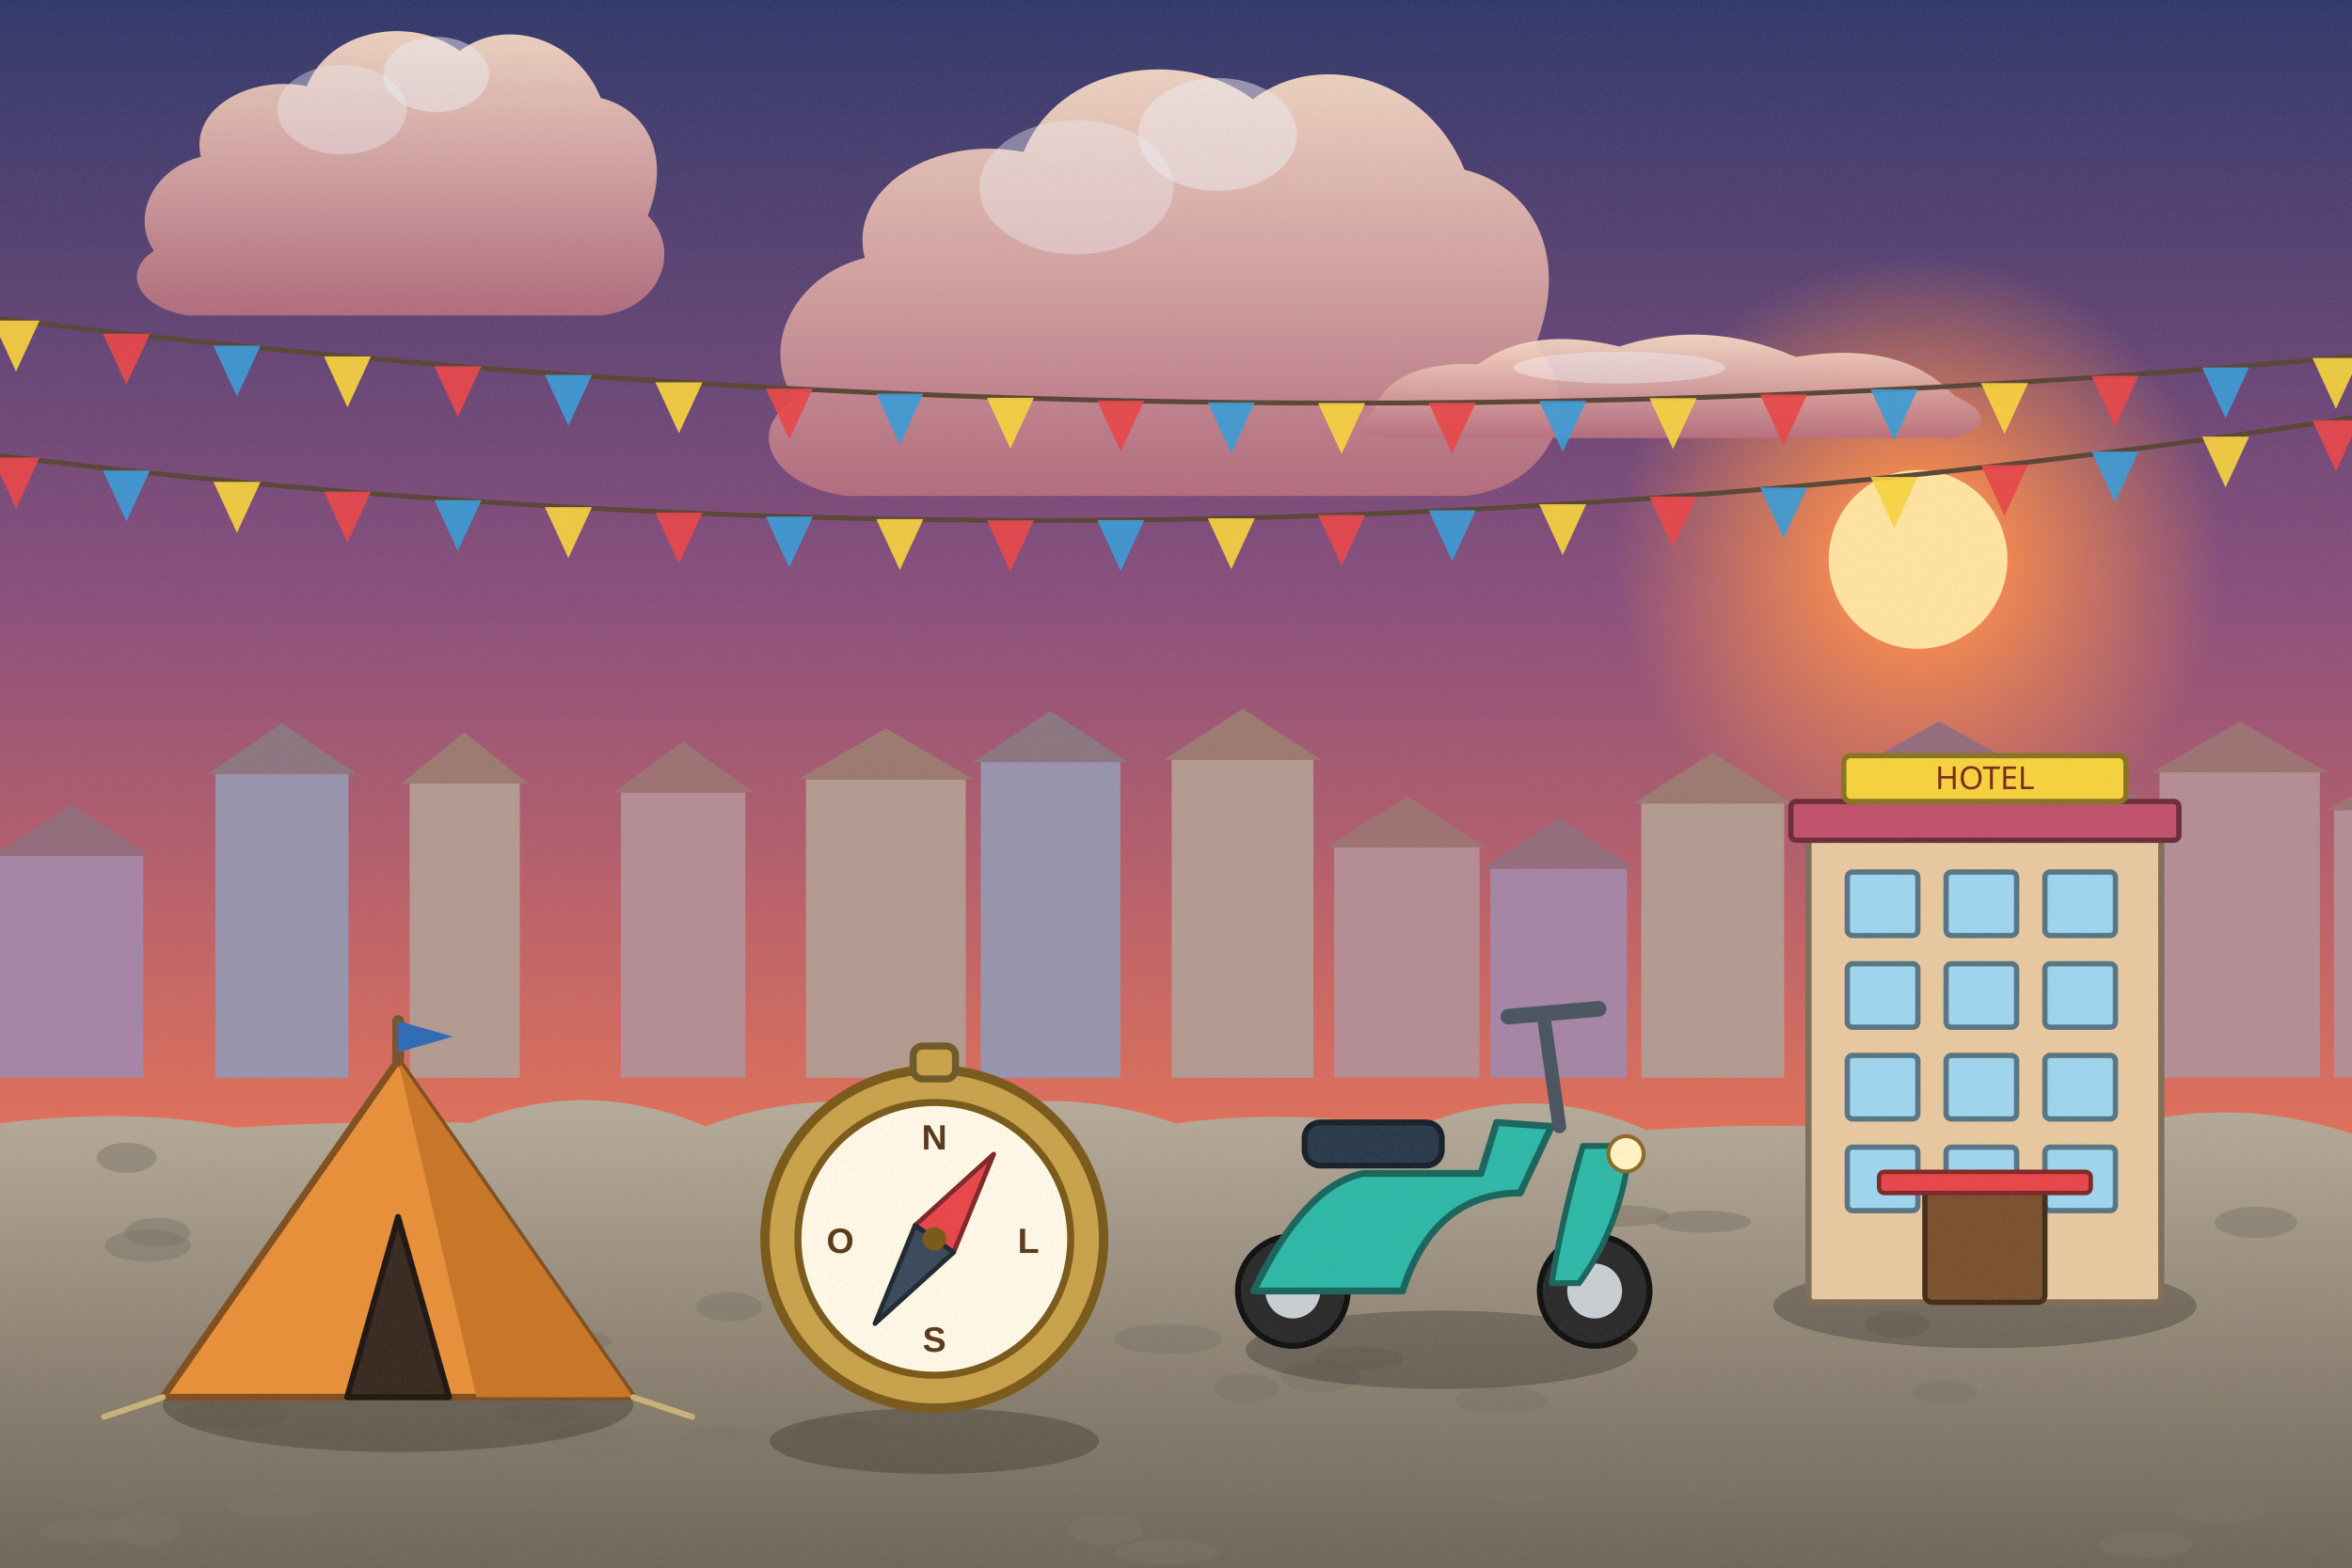
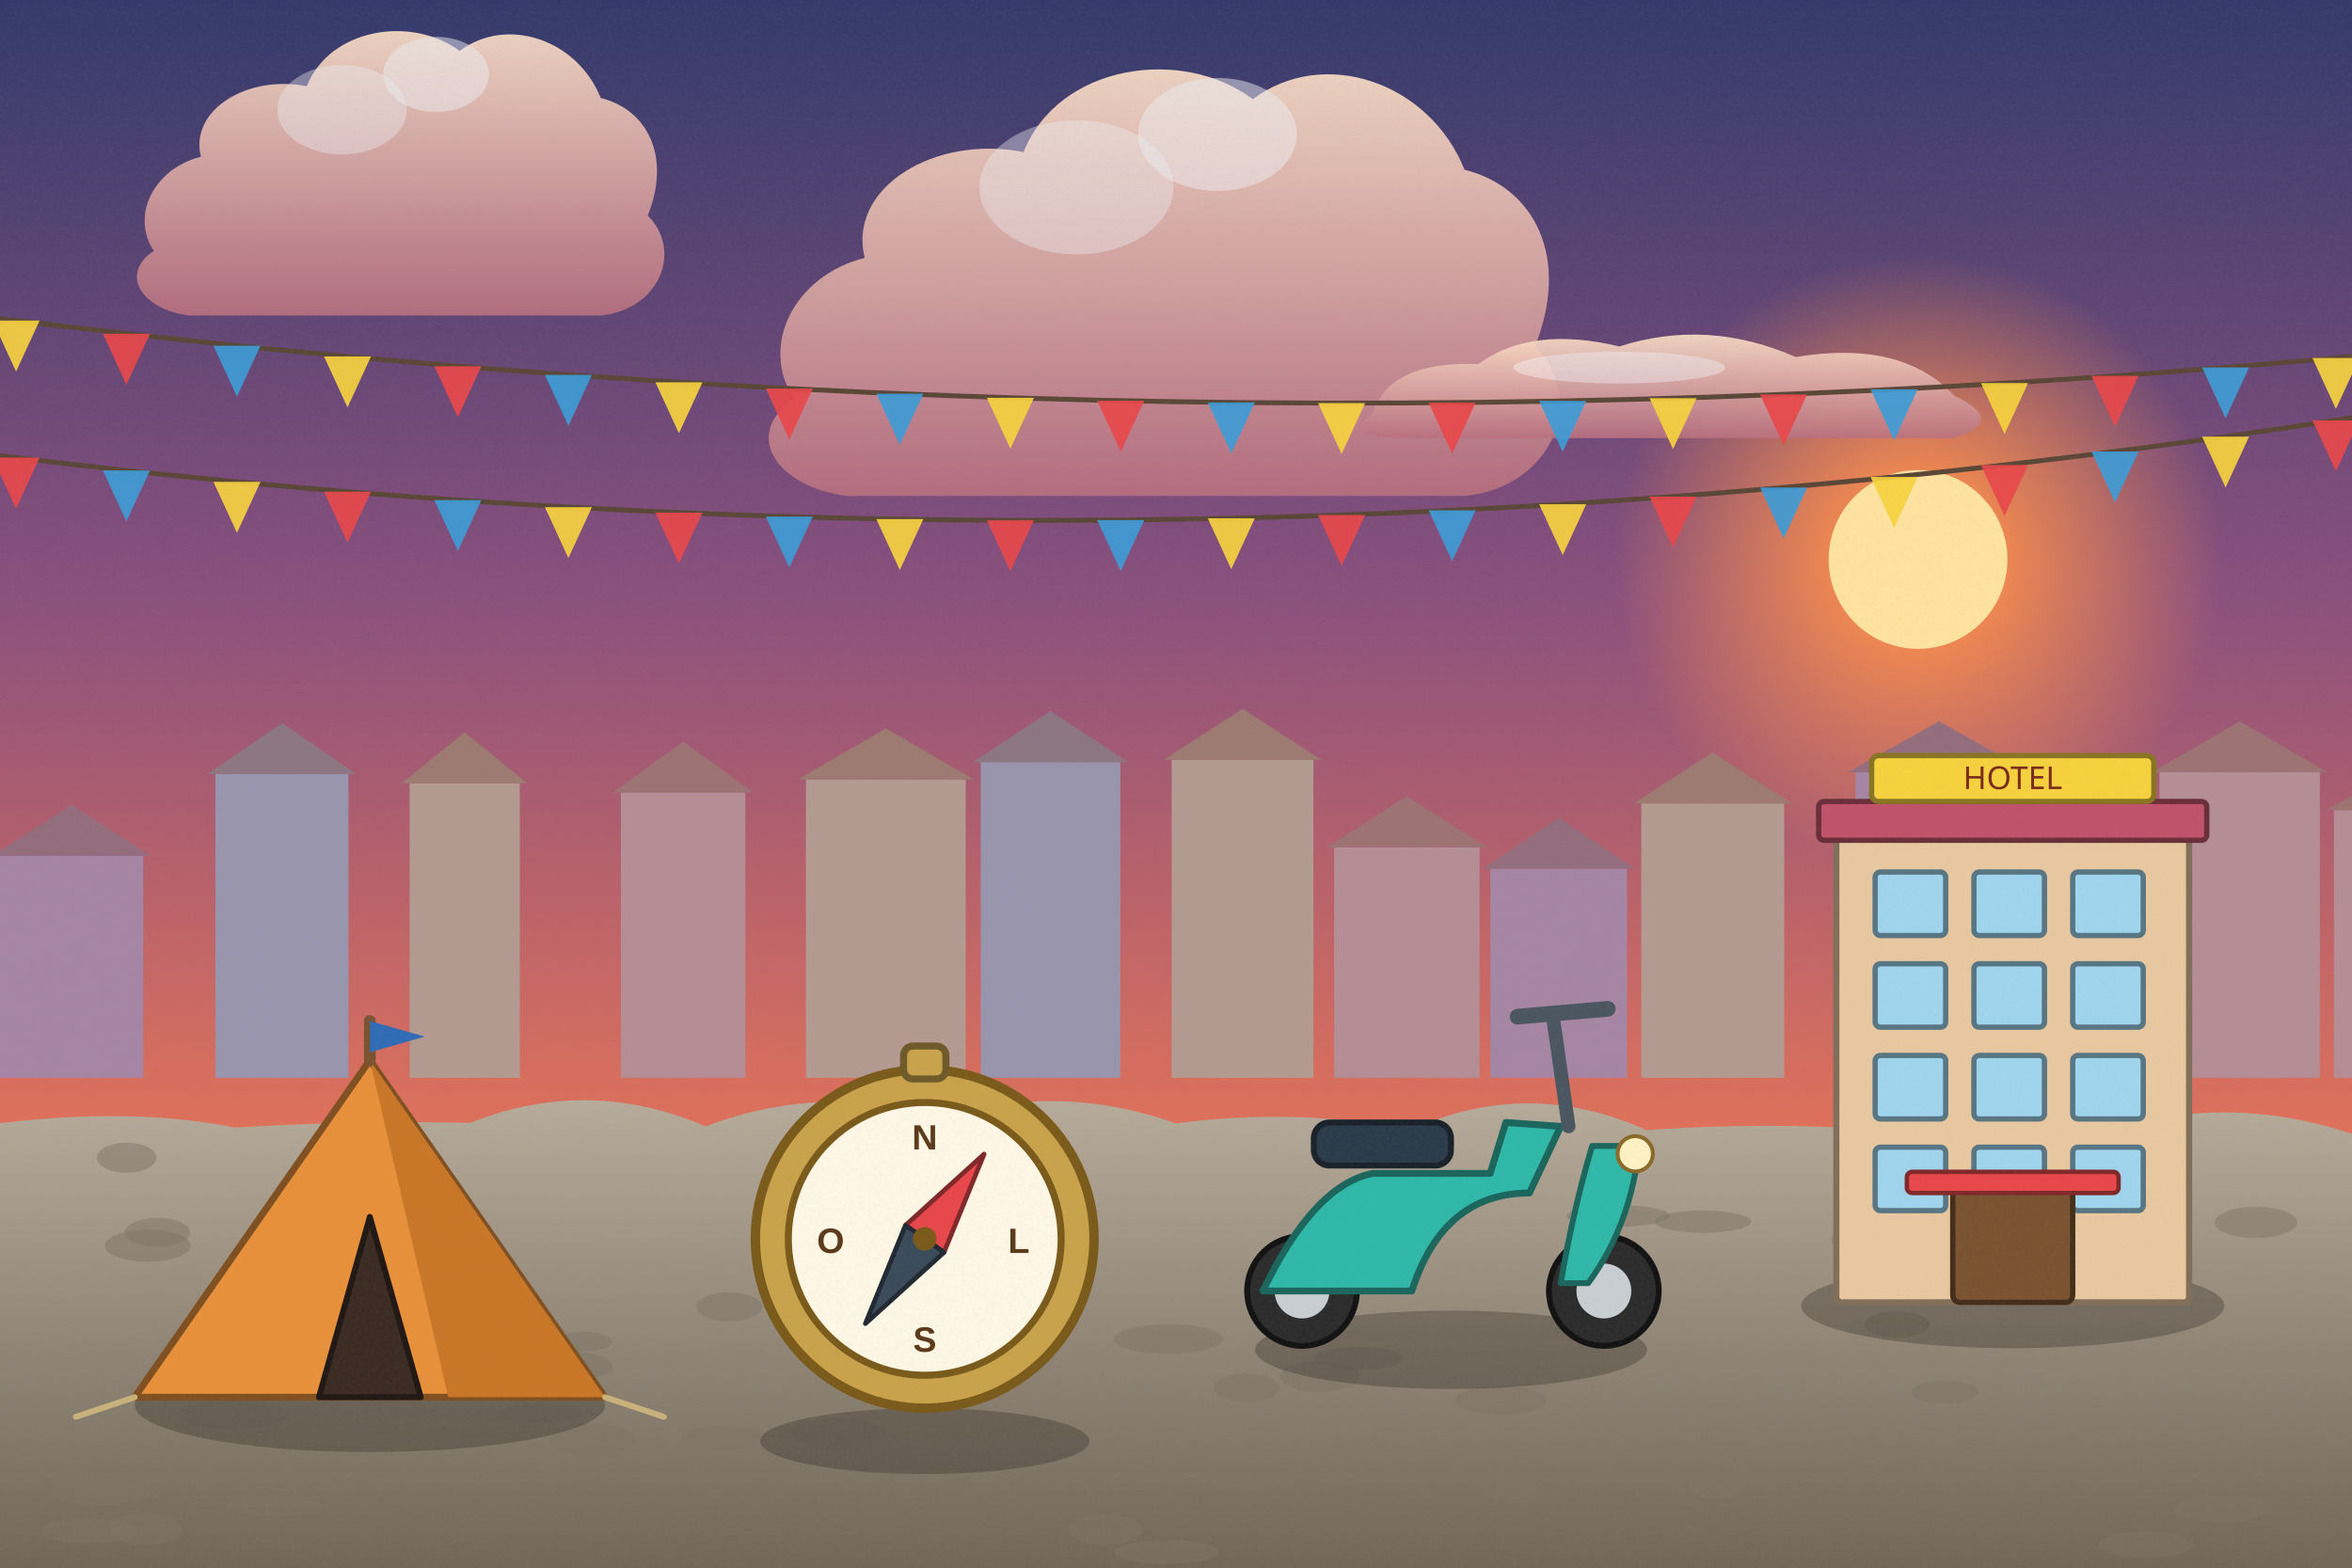
<svg xmlns="http://www.w3.org/2000/svg" viewBox="0 0 1200 800" width="1200" height="800">
  <defs>
    <linearGradient id="woodTone" x1="0" y1="0" x2="1" y2="0">
      <stop offset="0" stop-color="#a77649" />
      <stop offset=".5" stop-color="#7d5231" />
      <stop offset="1" stop-color="#5a381e" />
    </linearGradient>
    <linearGradient id="stoneTone" x1="0" y1="0" x2="0" y2="1">
      <stop offset="0" stop-color="#c5beb3" />
      <stop offset="1" stop-color="#7c7468" />
    </linearGradient>
    <filter id="softShadow" x="-20%" y="-20%" width="140%" height="140%">
      <feDropShadow dx="2" dy="5" stdDeviation="4" flood-color="#1b1a14" flood-opacity=".25" />
    </filter>
    <filter id="grain" x="0" y="0" width="100%" height="100%">
      <feTurbulence type="fractalNoise" baseFrequency=".7" numOctaves="2" seed="11" />
      <feColorMatrix type="matrix" values="0 0 0 0 .34  0 0 0 0 .34  0 0 0 0 .32  0 0 0 .22 -.07" />
    </filter>
    <linearGradient id="skyMain" x1="0" y1="0" x2="0" y2="1">
      <stop offset="0" stop-color="#31396b" />
      <stop offset=".38" stop-color="#8a4f7d" />
      <stop offset=".72" stop-color="#e0705a" />
      <stop offset="1" stop-color="#fbc07a" />
    </linearGradient>
    <linearGradient id="cloudG" x1="0" y1="0" x2="0" y2="1">
      <stop offset="0" stop-color="#ffe1c8" />
      <stop offset="1" stop-color="#b9707f" />
    </linearGradient>
    <radialGradient id="sunG">
      <stop offset="0" stop-color="#ffe3a0" />
      <stop offset=".3" stop-color="#ff8f4a" stop-opacity=".85" />
      <stop offset="1" stop-color="#ff8f4a" stop-opacity="0" />
    </radialGradient>
    <linearGradient id="gndG" x1="0" y1="0" x2="0" y2="1">
      <stop offset="0" stop-color="#b7ab9a" />
      <stop offset=".5" stop-color="#8f8474" />
      <stop offset="1" stop-color="#6b6254" />
    </linearGradient>
  </defs>
  <rect width="1200" height="800" fill="url(#skyMain)" />
  <g>
    <circle cx="978.6" cy="285.5" r="155.04" fill="url(#sunG)" />
    <circle cx="978.6" cy="285.5" r="45.6" fill="#ffe3a0" />
  </g>
  <g transform="translate(186.5,104) scale(0.6)" opacity="0.9">
    <path d="M-180,40 C-200,10 -180,-30 -140,-40 C-150,-80 -100,-110 -50,-100 C-30,-150 40,-160 80,-130 C120,-160 180,-140 200,-90 C240,-80 260,-40 240,10 C270,40 250,90 200,95 L-150,95 C-190,90 -210,60 -180,40 Z" fill="url(#cloudG)" />
    <ellipse cx="60" cy="-110" rx="45" ry="32" fill="#fff" opacity=".5" />
    <ellipse cx="-20" cy="-80" rx="55" ry="38" fill="#fff" opacity=".4" />
  </g>
  <g transform="translate(567.2,167.6) scale(0.9)" opacity="0.9">
    <path d="M-180,40 C-200,10 -180,-30 -140,-40 C-150,-80 -100,-110 -50,-100 C-30,-150 40,-160 80,-130 C120,-160 180,-140 200,-90 C240,-80 260,-40 240,10 C270,40 250,90 200,95 L-150,95 C-190,90 -210,60 -180,40 Z" fill="url(#cloudG)" />
    <ellipse cx="60" cy="-110" rx="45" ry="32" fill="#fff" opacity=".5" />
    <ellipse cx="-20" cy="-80" rx="55" ry="38" fill="#fff" opacity=".4" />
  </g>
  <g transform="translate(853.2,193) scale(0.9)" opacity="0.9">
    <path d="M-170,20 Q-160,-10 -110,-8 Q-80,-30 -30,-18 Q20,-34 70,-12 Q130,-22 160,10 Q190,24 160,34 L-150,34 Q-190,34 -170,20 Z" fill="url(#cloudG)" />
    <ellipse cx="-30" cy="-6" rx="60" ry="9" fill="#fff" opacity=".45" />
  </g>
  <rect x="0" y="436.8" width="73.1" height="113.2" fill="#a685a5" />
  <path d="M-4,436.8 L36.5,410.8 L77.1,436.8 Z" fill="#946d7d" />
  <rect x="109.9" y="395" width="67.9" height="155" fill="#9894ad" />
  <path d="M105.9,395 L143.9,369 L181.8,395 Z" fill="#8c7681" />
  <rect x="209" y="399.7" width="56.2" height="150.3" fill="#b49a91" />
  <path d="M205,399.7 L237,373.7 L269.1,399.7 Z" fill="#9d7a71" />
  <rect x="316.8" y="404.4" width="63.5" height="145.6" fill="#b58d95" />
  <path d="M312.8,404.4 L348.6,378.4 L384.4,404.4 Z" fill="#9d7273" />
  <rect x="411.2" y="397.7" width="81.5" height="152.3" fill="#b49a91" />
  <path d="M407.2,397.7 L452,371.7 L496.7,397.7 Z" fill="#9d7a71" />
  <rect x="500.4" y="388.9" width="71.2" height="161.1" fill="#9894ad" />
  <path d="M496.4,388.9 L536,362.9 L575.6,388.9 Z" fill="#8c7681" />
  <rect x="597.8" y="387.7" width="72.3" height="162.3" fill="#b49a91" />
  <path d="M593.8,387.7 L634,361.7 L674.1,387.7 Z" fill="#9d7a71" />
  <rect x="680.7" y="432.4" width="74.2" height="117.6" fill="#b58d95" />
  <path d="M676.7,432.4 L717.8,406.4 L758.9,432.4 Z" fill="#9d7273" />
  <rect x="760.4" y="443.3" width="69.7" height="106.7" fill="#a685a5" />
  <path d="M756.4,443.3 L795.3,417.3 L834.1,443.3 Z" fill="#946d7d" />
  <rect x="837.4" y="410" width="72.9" height="140" fill="#b49a91" />
  <path d="M833.4,410 L873.8,384 L914.3,410 Z" fill="#9d7a71" />
  <rect x="946.7" y="394.1" width="85.2" height="155.9" fill="#a685a5" />
  <path d="M942.7,394.1 L989.3,368.1 L1035.9,394.1 Z" fill="#946d7d" />
  <rect x="1022.5" y="412.7" width="73.1" height="137.3" fill="#a685a5" />
  <path d="M1018.5,412.7 L1059.1,386.7 L1099.6,412.7 Z" fill="#946d7d" />
  <rect x="1101.8" y="394.1" width="81.8" height="155.9" fill="#b58d95" />
  <path d="M1097.8,394.1 L1142.7,368.1 L1187.6,394.1 Z" fill="#9d7273" />
  <rect x="1190.8" y="413.4" width="85.2" height="136.6" fill="#b58d95" />
  <path d="M1186.8,413.4 L1233.3,387.4 L1279.9,413.4 Z" fill="#9d7273" />
  <g>
    <path d="M-20,576 Q60,563.4 120,575.4 Q180,571.7 240,573 Q300,549 360,574.8 Q420,552.1 480,570.5 Q540,552 600,573.3 Q660,565.2 720,576.4 Q780,549.6 840,576.7 Q900,572.4 960,576.5 Q1020,565.7 1080,575.4 Q1140,558.5 1200,578.6 Q1260,545.3 1320,578.3 L1240,820 L-20,820 Z" fill="url(#gndG)" />
    <ellipse cx="372" cy="666.9" rx="16.9" ry="7.4" fill="#7e7466" opacity=".5" />
    <ellipse cx="197.2" cy="703.9" rx="27.3" ry="7.8" fill="#7e7466" opacity=".5" />
    <ellipse cx="1054.5" cy="598.4" rx="20.9" ry="8.8" fill="#7e7466" opacity=".5" />
    <ellipse cx="302.2" cy="734.8" rx="22.2" ry="8.7" fill="#7e7466" opacity=".5" />
    <ellipse cx="64.6" cy="590.8" rx="15.2" ry="7.7" fill="#7e7466" opacity=".5" />
    <ellipse cx="75.4" cy="635.7" rx="22" ry="8.2" fill="#7e7466" opacity=".5" />
    <ellipse cx="1047.2" cy="639.3" rx="27.7" ry="5.9" fill="#7e7466" opacity=".5" />
    <ellipse cx="119.3" cy="721.8" rx="28" ry="7.5" fill="#7e7466" opacity=".5" />
    <ellipse cx="1039.9" cy="644" rx="24" ry="6.2" fill="#7e7466" opacity=".5" />
    <ellipse cx="45.3" cy="781.3" rx="24.7" ry="6.2" fill="#7e7466" opacity=".5" />
    <ellipse cx="429.9" cy="606.3" rx="18" ry="5.6" fill="#7e7466" opacity=".5" />
    <ellipse cx="80.3" cy="628.9" rx="16.7" ry="7.4" fill="#7e7466" opacity=".5" />
    <ellipse cx="673.6" cy="702.4" rx="20.5" ry="8" fill="#7e7466" opacity=".5" />
    <ellipse cx="596.1" cy="683.3" rx="27.8" ry="7.6" fill="#7e7466" opacity=".5" />
    <ellipse cx="1133.3" cy="770" rx="24" ry="7" fill="#7e7466" opacity=".5" />
    <ellipse cx="825.7" cy="620.5" rx="26.3" ry="5.5" fill="#7e7466" opacity=".5" />
    <ellipse cx="992.2" cy="710.4" rx="17" ry="5.9" fill="#7e7466" opacity=".5" />
    <ellipse cx="693.4" cy="693.2" rx="22.8" ry="6" fill="#7e7466" opacity=".5" />
    <ellipse cx="1151" cy="623.8" rx="21.1" ry="8" fill="#7e7466" opacity=".5" />
    <ellipse cx="436.2" cy="650.7" rx="18.5" ry="5.9" fill="#7e7466" opacity=".5" />
    <ellipse cx="640.5" cy="753.8" rx="25" ry="6" fill="#7e7466" opacity=".5" />
    <ellipse cx="1094.8" cy="788.3" rx="24" ry="6.7" fill="#7e7466" opacity=".5" />
    <ellipse cx="875.8" cy="756" rx="15.7" ry="8.8" fill="#7e7466" opacity=".5" />
    <ellipse cx="513.8" cy="628.3" rx="18.1" ry="7.1" fill="#7e7466" opacity=".5" />
    <ellipse cx="285.6" cy="697" rx="27.2" ry="8" fill="#7e7466" opacity=".5" />
    <ellipse cx="765.7" cy="714.6" rx="23.5" ry="7.4" fill="#7e7466" opacity=".5" />
    <ellipse cx="1036.9" cy="638.8" rx="20.2" ry="7.6" fill="#7e7466" opacity=".5" />
    <ellipse cx="595.2" cy="792" rx="26.5" ry="6" fill="#7e7466" opacity=".5" />
    <ellipse cx="74.4" cy="780.4" rx="18.5" ry="8" fill="#7e7466" opacity=".5" />
    <ellipse cx="959.2" cy="633" rx="24.8" ry="8.4" fill="#7e7466" opacity=".5" />
    <ellipse cx="369.6" cy="733.7" rx="22.7" ry="6.1" fill="#7e7466" opacity=".5" />
    <ellipse cx="51.7" cy="760.2" rx="25.8" ry="8" fill="#7e7466" opacity=".5" />
    <ellipse cx="194.7" cy="670.9" rx="26.1" ry="6.8" fill="#7e7466" opacity=".5" />
    <ellipse cx="955" cy="630" rx="14.3" ry="5.8" fill="#7e7466" opacity=".5" />
    <ellipse cx="140.1" cy="768.8" rx="24.2" ry="5" fill="#7e7466" opacity=".5" />
    <ellipse cx="868.8" cy="623.4" rx="24.7" ry="5.7" fill="#7e7466" opacity=".5" />
    <ellipse cx="636" cy="708.2" rx="16.9" ry="7.3" fill="#7e7466" opacity=".5" />
    <ellipse cx="968" cy="675.9" rx="16.7" ry="6.8" fill="#7e7466" opacity=".5" />
    <ellipse cx="519" cy="690.2" rx="16.6" ry="7.5" fill="#7e7466" opacity=".5" />
    <ellipse cx="427.6" cy="731.3" rx="24" ry="7.7" fill="#7e7466" opacity=".5" />
    <ellipse cx="564" cy="780.6" rx="18.9" ry="7.8" fill="#7e7466" opacity=".5" />
    <ellipse cx="773.7" cy="762.2" rx="14" ry="5.3" fill="#7e7466" opacity=".5" />
    <ellipse cx="297.7" cy="684.6" rx="14.5" ry="5" fill="#7e7466" opacity=".5" />
    <ellipse cx="202.6" cy="691.6" rx="24.6" ry="7.6" fill="#7e7466" opacity=".5" />
    <ellipse cx="169.7" cy="666.6" rx="24.4" ry="5.9" fill="#7e7466" opacity=".5" />
    <ellipse cx="275.1" cy="721.3" rx="21.5" ry="5.2" fill="#7e7466" opacity=".5" />
  </g>
  <g>
    <path d="M-20,160 Q600,240 1220,180" stroke="#5a4636" stroke-width="2.5" fill="none" />
    <path d="M-3.8,163.6 L20.2,163.6 L8.2,189.6 Z" fill="#f7d23e" opacity=".92" />
    <path d="M52.5,170.3 L76.5,170.3 L64.5,196.3 Z" fill="#e8464a" opacity=".92" />
    <path d="M108.9,176.4 L132.9,176.4 L120.9,202.4 Z" fill="#3d9bd6" opacity=".92" />
    <path d="M165.3,181.9 L189.3,181.9 L177.3,207.9 Z" fill="#f7d23e" opacity=".92" />
    <path d="M221.6,186.9 L245.6,186.9 L233.6,212.9 Z" fill="#e8464a" opacity=".92" />
    <path d="M278,191.3 L302,191.3 L290,217.3 Z" fill="#3d9bd6" opacity=".92" />
    <path d="M334.4,195.1 L358.4,195.1 L346.4,221.1 Z" fill="#f7d23e" opacity=".92" />
    <path d="M390.7,198.3 L414.7,198.3 L402.7,224.3 Z" fill="#e8464a" opacity=".92" />
    <path d="M447.1,200.9 L471.1,200.9 L459.1,226.9 Z" fill="#3d9bd6" opacity=".92" />
    <path d="M503.5,203 L527.5,203 L515.5,229 Z" fill="#f7d23e" opacity=".92" />
    <path d="M559.8,204.5 L583.8,204.5 L571.8,230.5 Z" fill="#e8464a" opacity=".92" />
    <path d="M616.2,205.4 L640.2,205.4 L628.2,231.4 Z" fill="#3d9bd6" opacity=".92" />
    <path d="M672.5,205.7 L696.5,205.7 L684.5,231.7 Z" fill="#f7d23e" opacity=".92" />
    <path d="M728.9,205.5 L752.9,205.5 L740.9,231.5 Z" fill="#e8464a" opacity=".92" />
    <path d="M785.3,204.6 L809.3,204.6 L797.3,230.6 Z" fill="#3d9bd6" opacity=".92" />
    <path d="M841.6,203.2 L865.6,203.2 L853.6,229.2 Z" fill="#f7d23e" opacity=".92" />
    <path d="M898,201.3 L922,201.3 L910,227.3 Z" fill="#e8464a" opacity=".92" />
    <path d="M954.4,198.7 L978.4,198.7 L966.4,224.7 Z" fill="#3d9bd6" opacity=".92" />
    <path d="M1010.7,195.5 L1034.7,195.5 L1022.7,221.5 Z" fill="#f7d23e" opacity=".92" />
    <path d="M1067.1,191.8 L1091.1,191.8 L1079.1,217.8 Z" fill="#e8464a" opacity=".92" />
    <path d="M1123.5,187.5 L1147.5,187.5 L1135.5,213.5 Z" fill="#3d9bd6" opacity=".92" />
    <path d="M1179.8,182.7 L1203.8,182.7 L1191.8,208.7 Z" fill="#f7d23e" opacity=".92" />
    <path d="M-20,230 Q600,310 1220,210" stroke="#5a4636" stroke-width="2.5" fill="none" />
    <path d="M-3.8,233.5 L20.2,233.5 L8.2,259.5 Z" fill="#e8464a" opacity=".92" />
    <path d="M52.5,240.1 L76.5,240.1 L64.5,266.1 Z" fill="#3d9bd6" opacity=".92" />
    <path d="M108.9,245.9 L132.9,245.9 L120.9,271.9 Z" fill="#f7d23e" opacity=".92" />
    <path d="M165.3,250.9 L189.3,250.9 L177.3,276.9 Z" fill="#e8464a" opacity=".92" />
    <path d="M221.6,255.2 L245.6,255.2 L233.6,281.2 Z" fill="#3d9bd6" opacity=".92" />
    <path d="M278,258.8 L302,258.8 L290,284.8 Z" fill="#f7d23e" opacity=".92" />
    <path d="M334.4,261.6 L358.4,261.6 L346.4,287.6 Z" fill="#e8464a" opacity=".92" />
    <path d="M390.7,263.6 L414.7,263.6 L402.7,289.6 Z" fill="#3d9bd6" opacity=".92" />
    <path d="M447.1,264.9 L471.1,264.9 L459.1,290.9 Z" fill="#f7d23e" opacity=".92" />
    <path d="M503.5,265.5 L527.5,265.5 L515.5,291.5 Z" fill="#e8464a" opacity=".92" />
    <path d="M559.8,265.4 L583.8,265.4 L571.8,291.4 Z" fill="#3d9bd6" opacity=".92" />
    <path d="M616.2,264.5 L640.2,264.5 L628.2,290.5 Z" fill="#f7d23e" opacity=".92" />
    <path d="M672.5,262.8 L696.5,262.8 L684.5,288.8 Z" fill="#e8464a" opacity=".92" />
    <path d="M728.9,260.4 L752.9,260.4 L740.9,286.4 Z" fill="#3d9bd6" opacity=".92" />
    <path d="M785.3,257.3 L809.3,257.3 L797.3,283.3 Z" fill="#f7d23e" opacity=".92" />
    <path d="M841.6,253.4 L865.6,253.4 L853.6,279.4 Z" fill="#e8464a" opacity=".92" />
    <path d="M898,248.8 L922,248.8 L910,274.8 Z" fill="#3d9bd6" opacity=".92" />
    <path d="M954.4,243.4 L978.4,243.4 L966.4,269.4 Z" fill="#f7d23e" opacity=".92" />
    <path d="M1010.7,237.3 L1034.7,237.3 L1022.7,263.3 Z" fill="#e8464a" opacity=".92" />
    <path d="M1067.1,230.4 L1091.1,230.4 L1079.1,256.4 Z" fill="#3d9bd6" opacity=".92" />
    <path d="M1123.5,222.8 L1147.5,222.8 L1135.5,248.8 Z" fill="#f7d23e" opacity=".92" />
    <path d="M1179.8,214.5 L1203.8,214.5 L1191.8,240.5 Z" fill="#e8464a" opacity=".92" />
  </g>
-   <g transform="translate(1012.7,666.4) scale(0.9)">
+   <g transform="translate(1026.9,666.4) scale(0.9)">
    <ellipse cx="0" cy="0" rx="120" ry="24" fill="#1b1a14" opacity="0.28" />
    <rect x="-100" y="-270" width="200" height="268" rx="3" fill="#e8c8a0" stroke="#806e58" stroke-width="3.5" />
    <rect x="-110" y="-286" width="220" height="22" rx="3" fill="#c0526a" stroke="#6a2d3a" stroke-width="3" />
    <rect x="-78" y="-246" width="40" height="36" rx="3" fill="#9fd5ee" stroke="#577583" stroke-width="3" />
    <rect x="-22" y="-246" width="40" height="36" rx="3" fill="#9fd5ee" stroke="#577583" stroke-width="3" />
    <rect x="34" y="-246" width="40" height="36" rx="3" fill="#9fd5ee" stroke="#577583" stroke-width="3" />
    <rect x="-78" y="-194" width="40" height="36" rx="3" fill="#9fd5ee" stroke="#577583" stroke-width="3" />
    <rect x="-22" y="-194" width="40" height="36" rx="3" fill="#9fd5ee" stroke="#577583" stroke-width="3" />
    <rect x="34" y="-194" width="40" height="36" rx="3" fill="#9fd5ee" stroke="#577583" stroke-width="3" />
    <rect x="-78" y="-142" width="40" height="36" rx="3" fill="#9fd5ee" stroke="#577583" stroke-width="3" />
    <rect x="-22" y="-142" width="40" height="36" rx="3" fill="#9fd5ee" stroke="#577583" stroke-width="3" />
    <rect x="34" y="-142" width="40" height="36" rx="3" fill="#9fd5ee" stroke="#577583" stroke-width="3" />
    <rect x="-78" y="-90" width="40" height="36" rx="3" fill="#9fd5ee" stroke="#577583" stroke-width="3" />
    <rect x="-22" y="-90" width="40" height="36" rx="3" fill="#9fd5ee" stroke="#577583" stroke-width="3" />
    <rect x="34" y="-90" width="40" height="36" rx="3" fill="#9fd5ee" stroke="#577583" stroke-width="3" />
    <rect x="-34" y="-66" width="68" height="64" rx="4" fill="#7a5230" stroke="#432d1a" stroke-width="3" />
    <rect x="-60" y="-76" width="120" height="12" rx="3" fill="#e8464a" stroke="#802729" stroke-width="2.5" />
    <rect x="-80" y="-312" width="160" height="26" rx="4" fill="#f7d23e" stroke="#887422" stroke-width="3" />
    <text x="0" y="-293" text-anchor="middle" font-family="Arial Black,sans-serif" font-size="18" fill="#7a2a18">HOTEL</text>
  </g>
-   <g transform="translate(735.6,684.8) scale(1)">
+   <g transform="translate(740.3,684.8) scale(1)">
    <ellipse cx="0" cy="4" rx="100" ry="20" fill="#1b1a14" opacity="0.28" />
    <g transform="translate(-76,-26)">
      <circle r="28" fill="#2b2b2b" stroke="#111" stroke-width="3" />
      <circle r="14" fill="#c9ced3" />
    </g>
    <g transform="translate(78,-26)">
      <circle r="28" fill="#2b2b2b" stroke="#111" stroke-width="3" />
      <circle r="14" fill="#c9ced3" />
    </g>
    <path d="M-96,-26 L-20,-26 Q-4,-76 40,-76 L56,-110 L28,-112 L20,-86 L-40,-86 Q-70,-80 -96,-26 Z" fill="#2fb8a8" stroke="#1a655c" stroke-width="3.5" stroke-linejoin="round" stroke-linecap="round" />
    <rect x="-70" y="-112" width="70" height="22" rx="8" fill="#2b3a4a" stroke="#182029" stroke-width="3" />
    <line x1="60" y1="-110" x2="52" y2="-166" stroke="#4a5560" stroke-width="7" stroke-linecap="round" />
    <line x1="34" y1="-166" x2="80" y2="-170" stroke="#4a5560" stroke-width="8" stroke-linecap="round" />
    <path d="M70,-30 Q92,-60 96,-100 L72,-100 Q62,-66 56,-30 Z" fill="#2fb8a8" stroke="#1a655c" stroke-width="3" stroke-linejoin="round" stroke-linecap="round" />
    <circle cx="94" cy="-96" r="9" fill="#fff3c4" stroke="#8a6a2a" stroke-width="2" />
  </g>
-   <g transform="translate(203.1,717) scale(1)">
+   <g transform="translate(188.7,717) scale(1)">
    <ellipse cx="0" cy="0" rx="120" ry="24" fill="#1b1a14" opacity="0.28" />
    <path d="M-120,-4 L0,-176 L120,-4 Z" fill="#e8903a" stroke="#804f20" stroke-width="3.5" stroke-linejoin="round" stroke-linecap="round" />
    <path d="M0,-176 L120,-4 L40,-4 Z" fill="#c97626" stroke="#6f4115" stroke-width="0" stroke-linejoin="round" stroke-linecap="round" />
    <path d="M-26,-4 L0,-96 L26,-4 Z" fill="#3a2a22" stroke="#201713" stroke-width="3" stroke-linejoin="round" stroke-linecap="round" />
    <line x1="0" y1="-176" x2="0" y2="-196" stroke="#7a5230" stroke-width="6" stroke-linecap="round" />
    <path d="M0,-196 L28,-188 L0,-180 Z" fill="#2f6bb5" />
    <line x1="-120" y1="-4" x2="-150" y2="6" stroke="#c9b27a" stroke-width="3" stroke-linecap="round" />
    <line x1="120" y1="-4" x2="150" y2="6" stroke="#c9b27a" stroke-width="3" stroke-linecap="round" />
  </g>
-   <g transform="translate(476.7,735.4) scale(1.2)">
+   <g transform="translate(471.8,735.4) scale(1.2)">
    <ellipse cx="0" cy="0" rx="70" ry="14" fill="#1b1a14" opacity="0.28" />
    <circle cx="0" cy="-86" r="72" fill="#c9a24a" stroke="#7a5a1a" stroke-width="4" />
    <circle cx="0" cy="-86" r="58" fill="#fff8e6" stroke="#7a5a1a" stroke-width="3" />
    <text x="0" y="-124" text-anchor="middle" font-family="Arial,sans-serif" font-size="15" font-weight="bold" fill="#5a3a1a">N</text>
    <text x="40" y="-80" text-anchor="middle" font-family="Arial,sans-serif" font-size="15" font-weight="bold" fill="#5a3a1a">L</text>
    <text x="0" y="-38" text-anchor="middle" font-family="Arial,sans-serif" font-size="15" font-weight="bold" fill="#5a3a1a">S</text>
    <text x="-40" y="-80" text-anchor="middle" font-family="Arial,sans-serif" font-size="15" font-weight="bold" fill="#5a3a1a">O</text>
    <g transform="rotate(35 0 -86)">
      <path d="M0,-130 L10,-86 L-10,-86 Z" fill="#e8464a" stroke="#802729" stroke-width="2" stroke-linejoin="round" stroke-linecap="round" />
      <path d="M0,-42 L10,-86 L-10,-86 Z" fill="#3a4a5a" stroke="#202932" stroke-width="2" stroke-linejoin="round" stroke-linecap="round" />
    </g>
    <circle cx="0" cy="-86" r="5" fill="#7a5a1a" />
    <rect x="-9" y="-168" width="18" height="14" rx="4" fill="#c9a24a" stroke="#6f5929" stroke-width="3" />
  </g>
  <rect x="-1" y="0" width="1202" height="800" filter="url(#grain)" opacity=".55" />
</svg>
